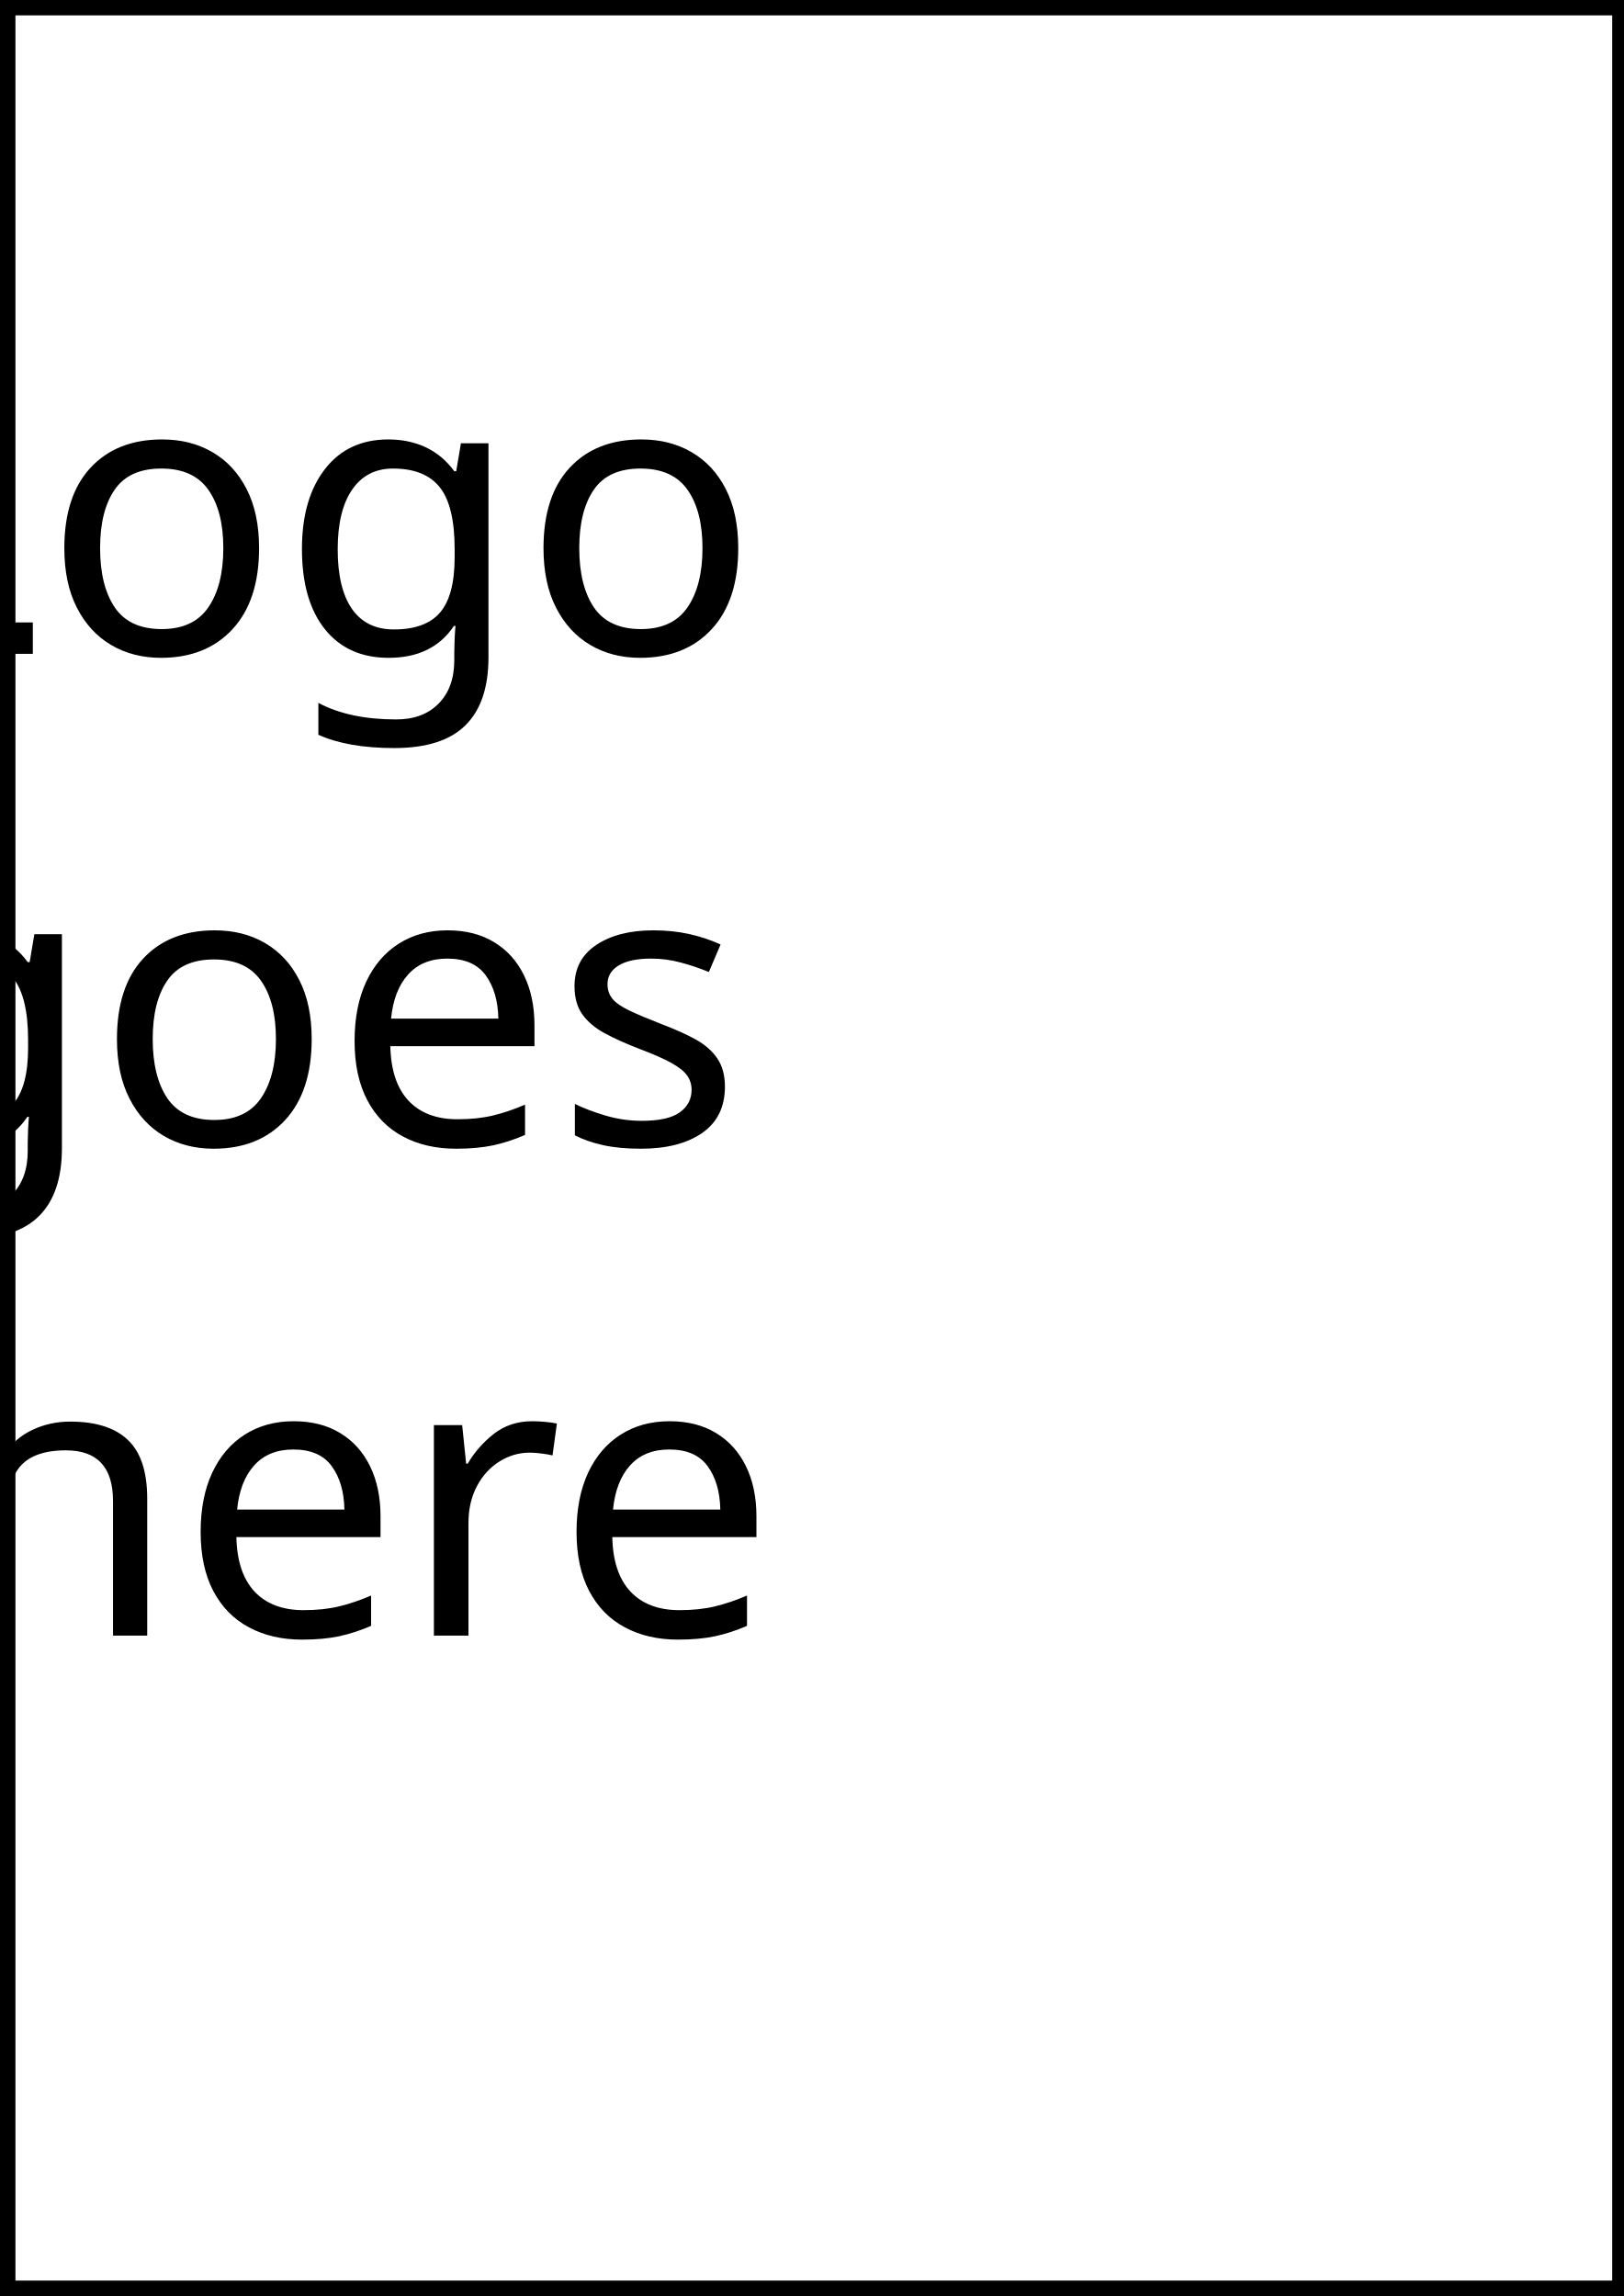
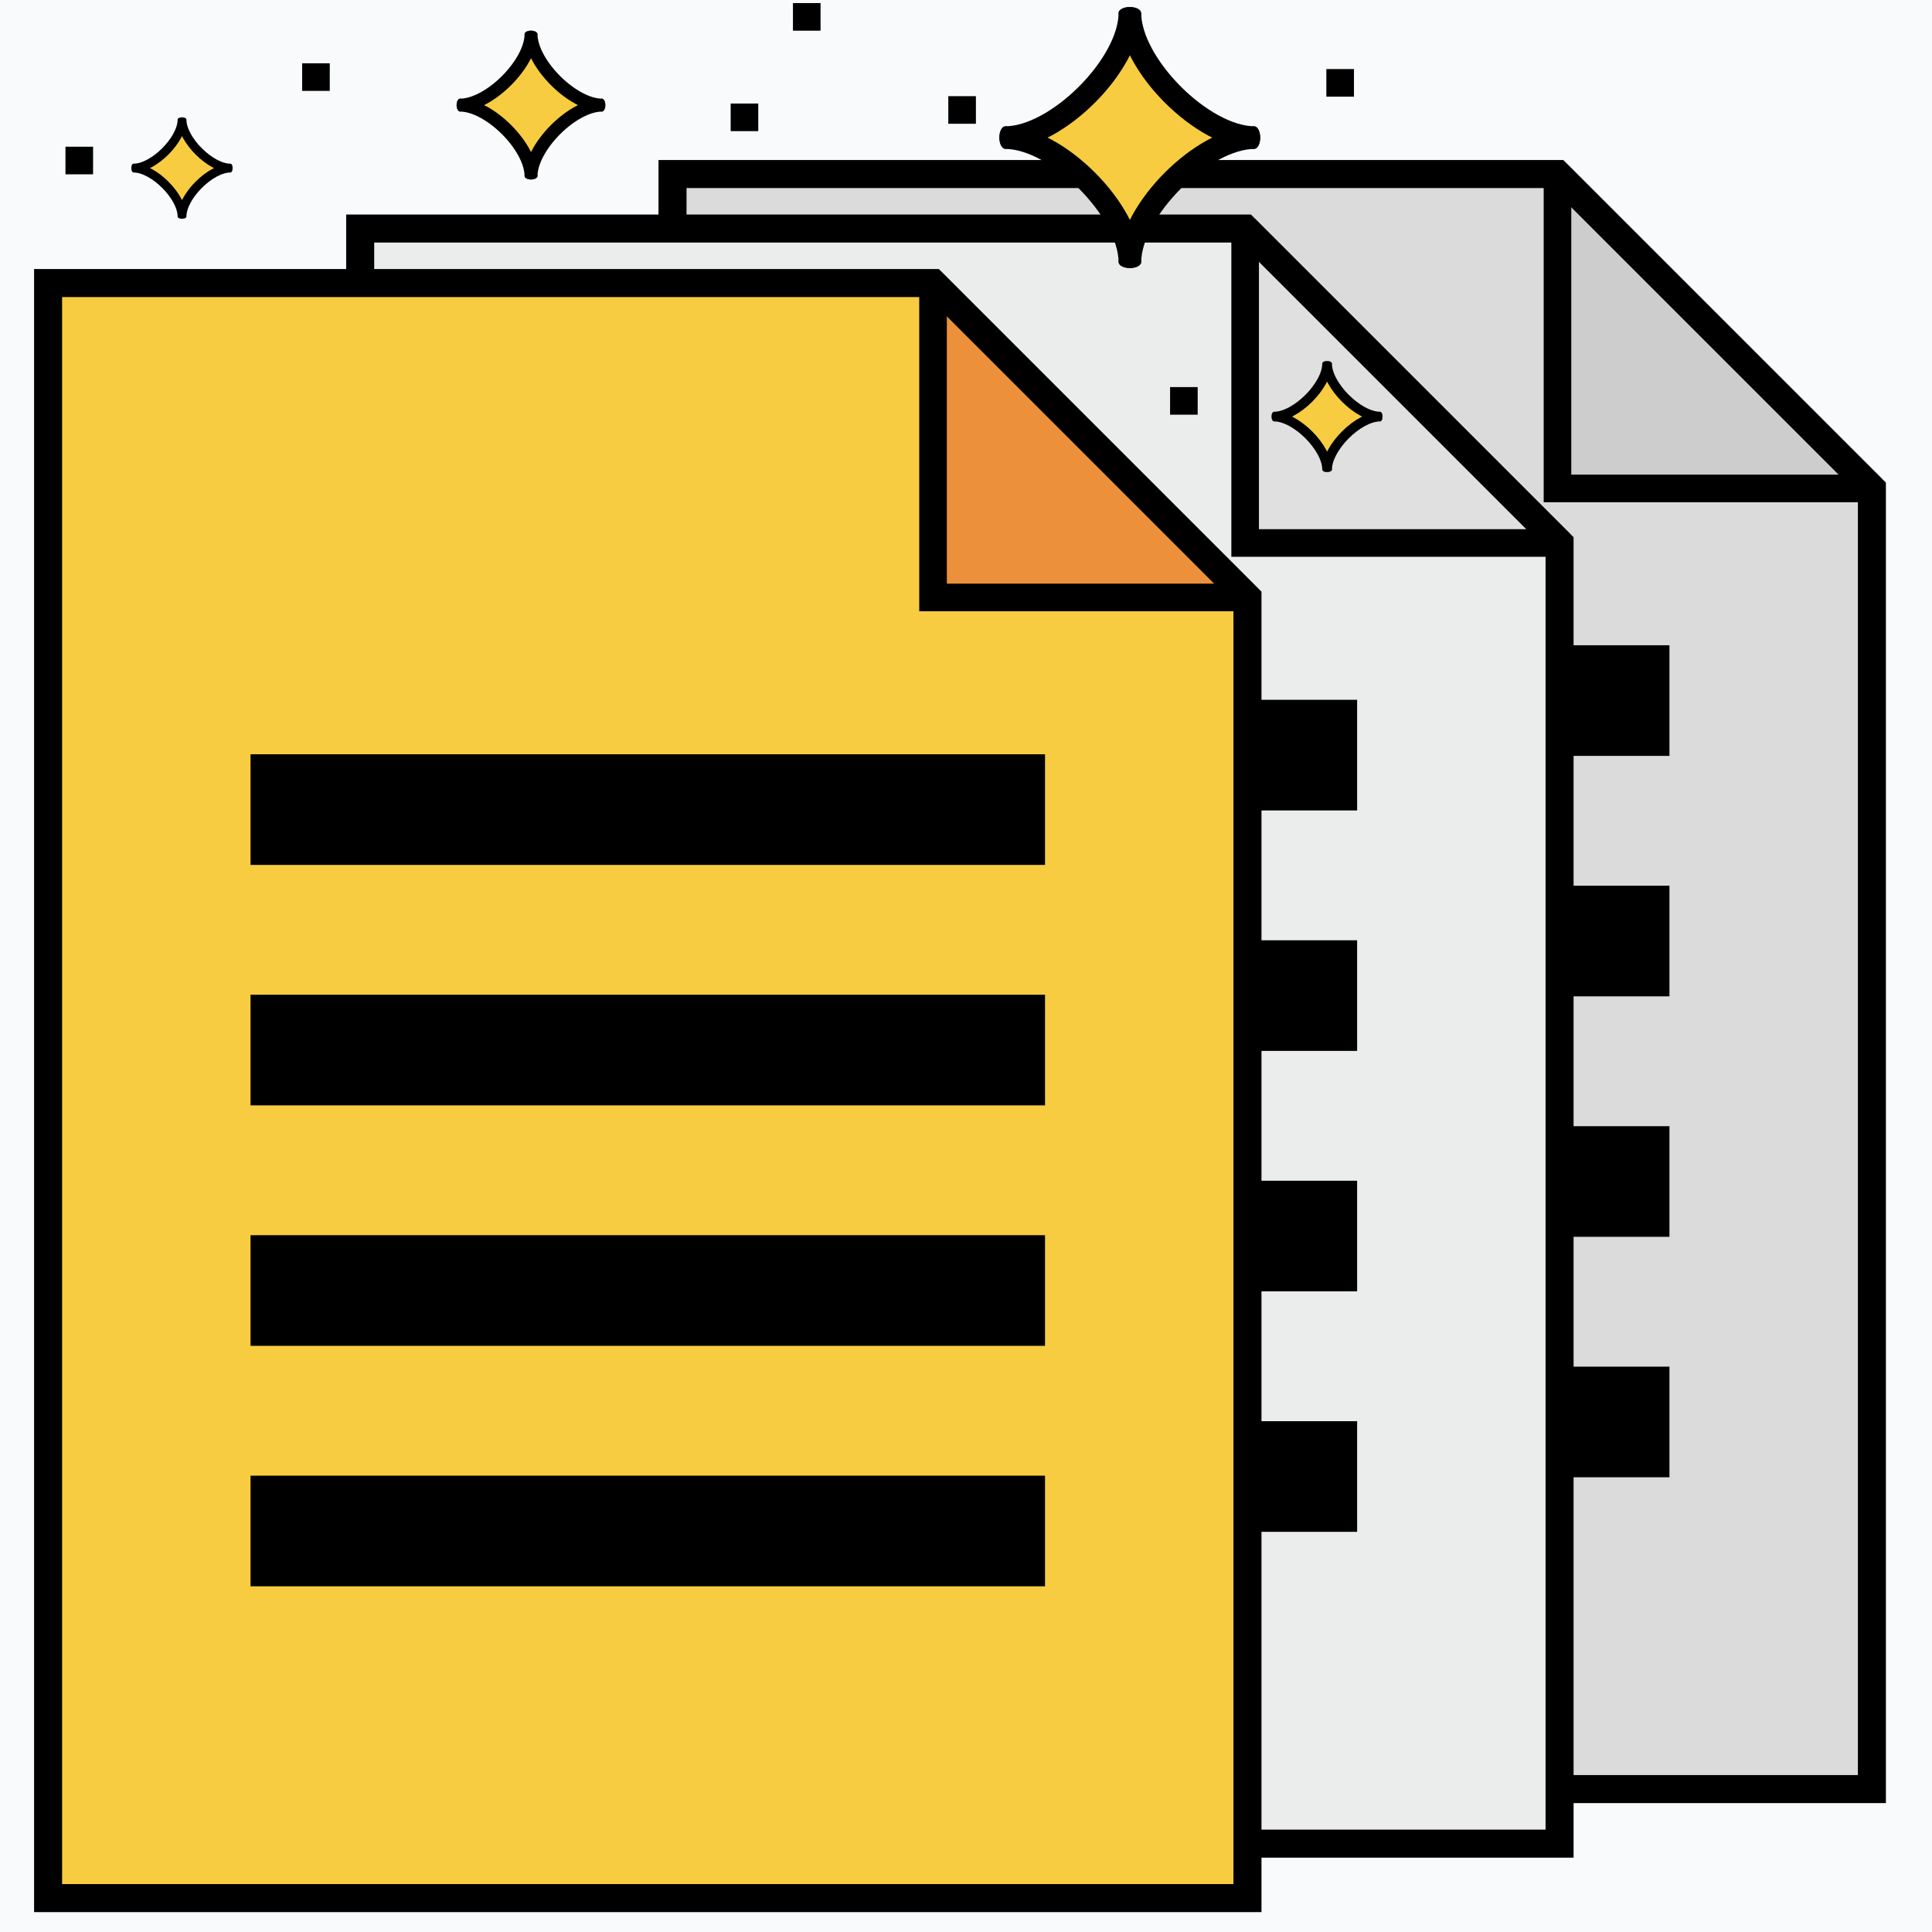
- <svg xmlns="http://www.w3.org/2000/svg" width="210mm" height="297mm" viewBox="0 0 210 297" version="1.1" id="svg8">
+ <svg xmlns="http://www.w3.org/2000/svg" width="210mm" height="210mm" viewBox="0 0 210 210" version="1.1" id="svg8">
  <defs id="defs2" />
-   <g id="layer1">
-     <rect style="opacity:1;fill:#ffffff;fill-opacity:1;stroke:#000000;stroke-width:1.996;stroke-linecap:round;stroke-linejoin:miter;stroke-miterlimit:4;stroke-dasharray:none;stroke-dashoffset:0;stroke-opacity:1" id="rect815" width="208.513" height="295.013" x="0.998" y="0.989" />
-     <text xml:space="preserve" style="font-style:normal;font-weight:normal;font-size:3.528px;line-height:1.25;font-family:sans-serif;letter-spacing:0px;word-spacing:0px;fill:#000000;fill-opacity:1;stroke:none;stroke-width:0.265" x="107.887" y="84.577" id="text838">
-       <tspan id="tspan836" x="48.381" y="84.577" style="font-size:50.8px;stroke-width:0.265;text-anchor:middle;text-align:center">Logo </tspan>
-       <tspan x="48.381" y="148.077" style="font-size:50.8px;stroke-width:0.265;text-anchor:middle;text-align:center" id="tspan840">goes </tspan>
-       <tspan x="48.381" y="211.577" style="font-size:50.8px;stroke-width:0.265;text-anchor:middle;text-align:center" id="tspan842">here</tspan>
-     </text>
+   <g id="layer2" transform="translate(0,-87)">
+     <rect style="opacity:1;fill:#f8fafb;fill-opacity:1;stroke:none;stroke-width:6.359;stroke-linecap:round;stroke-linejoin:miter;stroke-miterlimit:4;stroke-dasharray:none;stroke-dashoffset:0;stroke-opacity:1" id="rect1372" width="210" height="210" x="0" y="87" />
+   </g>
+   <g id="layer1" transform="translate(0,-87)">
+     <path style="fill:none;fill-opacity:1;stroke:#000000;stroke-width:12.025;stroke-linecap:butt;stroke-linejoin:miter;stroke-miterlimit:4;stroke-dasharray:none;stroke-opacity:1" d="M 92.856,154.551 H 179.213" id="path846-5" />
+     <path id="path848-6" d="M 92.856,206.825 H 179.213" style="fill:none;fill-opacity:1;stroke:#000000;stroke-width:12.025;stroke-linecap:butt;stroke-linejoin:miter;stroke-miterlimit:4;stroke-dasharray:none;stroke-opacity:1" />
+     <path id="path848-3-2" d="M 92.856,180.688 H 179.213" style="fill:none;fill-opacity:1;stroke:#000000;stroke-width:12.025;stroke-linecap:butt;stroke-linejoin:miter;stroke-miterlimit:4;stroke-dasharray:none;stroke-opacity:1" />
+     <path id="path848-3-6-9" d="M 92.856,232.963 H 179.213" style="fill:none;fill-opacity:1;stroke:#000000;stroke-width:12.025;stroke-linecap:butt;stroke-linejoin:miter;stroke-miterlimit:4;stroke-dasharray:none;stroke-opacity:1" />
+     <path id="path1068" d="M 61.156,164.963 H 147.514" style="fill:#f8fafb;fill-opacity:1;stroke:#000000;stroke-width:12.025;stroke-linecap:butt;stroke-linejoin:miter;stroke-miterlimit:4;stroke-dasharray:none;stroke-opacity:1" />
+     <path style="fill:#f8fafb;fill-opacity:1;stroke:#000000;stroke-width:12.025;stroke-linecap:butt;stroke-linejoin:miter;stroke-miterlimit:4;stroke-dasharray:none;stroke-opacity:1" d="M 61.156,217.237 H 147.514" id="path1070" />
+     <path style="fill:#f8fafb;fill-opacity:1;stroke:#000000;stroke-width:12.025;stroke-linecap:butt;stroke-linejoin:miter;stroke-miterlimit:4;stroke-dasharray:none;stroke-opacity:1" d="M 61.156,191.1 H 147.514" id="path1072" />
+     <path style="fill:#f8fafb;fill-opacity:1;stroke:#000000;stroke-width:12.025;stroke-linecap:butt;stroke-linejoin:miter;stroke-miterlimit:4;stroke-dasharray:none;stroke-opacity:1" d="M 61.156,243.375 H 147.514" id="path1074" />
+     <g id="g1242" transform="translate(2.248958,24.3144)">
+       <path style="opacity:1;fill:#dbdbdc;fill-opacity:1;stroke:#000000;stroke-width:3.046;stroke-linecap:round;stroke-linejoin:miter;stroke-miterlimit:4;stroke-dasharray:none;stroke-dashoffset:0;stroke-opacity:1" d="M 70.851,81.601 V 257.15 H 201.218 V 115.777 L 167.042,81.601 Z" id="path989-2" />
+       <path style="fill:none;fill-opacity:1;stroke:#000000;stroke-width:12.025;stroke-linecap:butt;stroke-linejoin:miter;stroke-miterlimit:4;stroke-dasharray:none;stroke-opacity:1" d="M 92.856,138.835 H 179.213" id="path991-7" />
+       <path id="path993-0" d="M 92.856,191.11 H 179.213" style="fill:none;fill-opacity:1;stroke:#000000;stroke-width:12.025;stroke-linecap:butt;stroke-linejoin:miter;stroke-miterlimit:4;stroke-dasharray:none;stroke-opacity:1" />
+       <path id="path995-9" d="M 92.856,164.972 H 179.213" style="fill:none;fill-opacity:1;stroke:#000000;stroke-width:12.025;stroke-linecap:butt;stroke-linejoin:miter;stroke-miterlimit:4;stroke-dasharray:none;stroke-opacity:1" />
+       <path id="path997-3" d="M 92.856,217.247 H 179.213" style="fill:none;fill-opacity:1;stroke:#000000;stroke-width:12.025;stroke-linecap:butt;stroke-linejoin:miter;stroke-miterlimit:4;stroke-dasharray:none;stroke-opacity:1" />
+       <g transform="translate(-29.37074,73.56134)" id="g1231">
+         <path style="fill:#cdcdce;fill-opacity:1;stroke:none;stroke-width:2.498;stroke-linecap:butt;stroke-linejoin:miter;stroke-miterlimit:4;stroke-dasharray:none;stroke-opacity:1" d="m 230.589,42.216 h -34.176 V 8.039 Z" id="path1127-0-1" />
+         <path id="path1129-6-8" d="m 196.413,8.039 v 34.176 h 34.176" style="fill:none;stroke:#000000;stroke-width:3;stroke-linecap:butt;stroke-linejoin:miter;stroke-miterlimit:4;stroke-dasharray:none;stroke-opacity:1" />
+         <path id="path1131-2-7" d="m 196.413,8.039 34.176,34.176" style="fill:none;stroke:#000000;stroke-width:3;stroke-linecap:butt;stroke-linejoin:miter;stroke-miterlimit:4;stroke-dasharray:none;stroke-opacity:1" />
+       </g>
+     </g>
+     <g transform="matrix(0.1595835,0,0,0.1595835,-6.497918,63.57714)" id="g1263">
+       <path style="fill:#f7cc40;fill-opacity:1;stroke:#000000;stroke-width:6;stroke-linecap:butt;stroke-linejoin:miter;stroke-miterlimit:4;stroke-dasharray:none;stroke-opacity:1" d="m 131.717,261.262 c 13.637,0 32.977,-19.341 32.977,-32.977 0,13.637 19.341,32.977 32.977,32.977 -13.637,-2e-5 -32.977,19.341 -32.977,32.977 0,-13.637 -19.341,-32.977 -32.977,-32.977 z" id="path1253" />
+       <path style="opacity:1;fill:#000000;fill-opacity:1;stroke:#000000;stroke-width:0.181;stroke-linecap:round;stroke-linejoin:miter;stroke-miterlimit:4;stroke-dasharray:none;stroke-dashoffset:0;stroke-opacity:1" id="path1255" d="m 229.776,-164.682 a 1.508,2.912 0 0 1 -1.505,2.912 1.508,2.912 0 0 1 -1.511,-2.9 1.508,2.912 0 0 1 1.498,-2.924 1.508,2.912 0 0 1 1.517,2.888" transform="rotate(90)" />
+       <path style="opacity:1;fill:#000000;fill-opacity:1;stroke:#000000;stroke-width:0.181;stroke-linecap:round;stroke-linejoin:miter;stroke-miterlimit:4;stroke-dasharray:none;stroke-dashoffset:0;stroke-opacity:1" id="path1257" d="m 295.73,-164.696 a 1.508,2.912 0 0 1 -1.505,2.912 1.508,2.912 0 0 1 -1.511,-2.9 1.508,2.912 0 0 1 1.498,-2.924 1.508,2.912 0 0 1 1.517,2.888" transform="rotate(90)" />
+       <path style="opacity:1;fill:#000000;fill-opacity:1;stroke:#000000;stroke-width:0.181;stroke-linecap:round;stroke-linejoin:miter;stroke-miterlimit:4;stroke-dasharray:none;stroke-dashoffset:0;stroke-opacity:1" id="path1259" d="m -130.202,-261.252 a 1.508,2.912 0 0 1 -1.505,2.912 1.508,2.912 0 0 1 -1.511,-2.9 1.508,2.912 0 0 1 1.498,-2.924 1.508,2.912 0 0 1 1.517,2.888" transform="scale(-1)" />
+       <path style="opacity:1;fill:#000000;fill-opacity:1;stroke:#000000;stroke-width:0.181;stroke-linecap:round;stroke-linejoin:miter;stroke-miterlimit:4;stroke-dasharray:none;stroke-dashoffset:0;stroke-opacity:1" id="path1261" d="m -196.109,-261.262 a 1.508,2.911 0 0 1 -1.505,2.911 1.508,2.911 0 0 1 -1.511,-2.898 1.508,2.911 0 0 1 1.498,-2.923 1.508,2.911 0 0 1 1.517,2.886" transform="scale(-1)" />
+     </g>
+     <g id="g1217" transform="translate(0,19.8314)">
+       <path id="path1078" d="M 39.151,92.013 V 267.562 H 169.518 V 126.189 l -34.176,-34.176 z" style="opacity:1;fill:#ebeded;fill-opacity:1;stroke:#000000;stroke-width:3.046;stroke-linecap:round;stroke-linejoin:miter;stroke-miterlimit:4;stroke-dasharray:none;stroke-dashoffset:0;stroke-opacity:1" />
+       <path id="path1080" d="M 61.156,149.247 H 147.514" style="fill:#f8fafb;fill-opacity:1;stroke:#000000;stroke-width:12.025;stroke-linecap:butt;stroke-linejoin:miter;stroke-miterlimit:4;stroke-dasharray:none;stroke-opacity:1" />
+       <path style="fill:#f8fafb;fill-opacity:1;stroke:#000000;stroke-width:12.025;stroke-linecap:butt;stroke-linejoin:miter;stroke-miterlimit:4;stroke-dasharray:none;stroke-opacity:1" d="M 61.156,201.522 H 147.514" id="path1082" />
+       <path style="fill:#f8fafb;fill-opacity:1;stroke:#000000;stroke-width:12.025;stroke-linecap:butt;stroke-linejoin:miter;stroke-miterlimit:4;stroke-dasharray:none;stroke-opacity:1" d="M 61.156,175.385 H 147.514" id="path1084" />
+       <path style="fill:#f8fafb;fill-opacity:1;stroke:#000000;stroke-width:12.025;stroke-linecap:butt;stroke-linejoin:miter;stroke-miterlimit:4;stroke-dasharray:none;stroke-opacity:1" d="M 61.156,227.659 H 147.514" id="path1086" />
+       <g transform="translate(-65.56083,67.50961)" id="g1182">
+         <path style="fill:#e0e0e0;fill-opacity:1;stroke:none;stroke-width:2.498;stroke-linecap:butt;stroke-linejoin:miter;stroke-miterlimit:4;stroke-dasharray:none;stroke-opacity:1" d="m 235.079,58.68 h -34.176 V 24.503 Z" id="path1127-0" />
+         <path id="path1129-6" d="m 200.903,24.503 v 34.176 h 34.176" style="fill:none;stroke:#000000;stroke-width:3;stroke-linecap:butt;stroke-linejoin:miter;stroke-miterlimit:4;stroke-dasharray:none;stroke-opacity:1" />
+         <path id="path1131-2" d="m 200.903,24.503 34.176,34.176" style="fill:none;stroke:#000000;stroke-width:3;stroke-linecap:butt;stroke-linejoin:miter;stroke-miterlimit:4;stroke-dasharray:none;stroke-opacity:1" />
+       </g>
+     </g>
+     <g transform="matrix(0.4105881,0,0,0.4105881,55.19324,-5.313828)" id="g1263-9">
+       <path style="fill:#f7cc40;fill-opacity:1;stroke:#000000;stroke-width:6;stroke-linecap:butt;stroke-linejoin:miter;stroke-miterlimit:4;stroke-dasharray:none;stroke-opacity:1" d="m 131.717,261.262 c 13.637,0 32.977,-19.341 32.977,-32.977 0,13.637 19.341,32.977 32.977,32.977 -13.637,-2e-5 -32.977,19.341 -32.977,32.977 0,-13.637 -19.341,-32.977 -32.977,-32.977 z" id="path1253-2" />
+       <path style="opacity:1;fill:#000000;fill-opacity:1;stroke:#000000;stroke-width:0.181;stroke-linecap:round;stroke-linejoin:miter;stroke-miterlimit:4;stroke-dasharray:none;stroke-dashoffset:0;stroke-opacity:1" id="path1255-0" d="m 229.776,-164.682 a 1.508,2.912 0 0 1 -1.505,2.912 1.508,2.912 0 0 1 -1.511,-2.9 1.508,2.912 0 0 1 1.498,-2.924 1.508,2.912 0 0 1 1.517,2.888" transform="rotate(90)" />
+       <path style="opacity:1;fill:#000000;fill-opacity:1;stroke:#000000;stroke-width:0.181;stroke-linecap:round;stroke-linejoin:miter;stroke-miterlimit:4;stroke-dasharray:none;stroke-dashoffset:0;stroke-opacity:1" id="path1257-2" d="m 295.73,-164.696 a 1.508,2.912 0 0 1 -1.505,2.912 1.508,2.912 0 0 1 -1.511,-2.9 1.508,2.912 0 0 1 1.498,-2.924 1.508,2.912 0 0 1 1.517,2.888" transform="rotate(90)" />
+       <path style="opacity:1;fill:#000000;fill-opacity:1;stroke:#000000;stroke-width:0.181;stroke-linecap:round;stroke-linejoin:miter;stroke-miterlimit:4;stroke-dasharray:none;stroke-dashoffset:0;stroke-opacity:1" id="path1259-3" d="m -130.202,-261.252 a 1.508,2.912 0 0 1 -1.505,2.912 1.508,2.912 0 0 1 -1.511,-2.9 1.508,2.912 0 0 1 1.498,-2.924 1.508,2.912 0 0 1 1.517,2.888" transform="scale(-1)" />
+       <path style="opacity:1;fill:#000000;fill-opacity:1;stroke:#000000;stroke-width:0.181;stroke-linecap:round;stroke-linejoin:miter;stroke-miterlimit:4;stroke-dasharray:none;stroke-dashoffset:0;stroke-opacity:1" id="path1261-7" d="m -196.109,-261.262 a 1.508,2.911 0 0 1 -1.505,2.911 1.508,2.911 0 0 1 -1.511,-2.898 1.508,2.911 0 0 1 1.498,-2.923 1.508,2.911 0 0 1 1.517,2.886" transform="scale(-1)" />
+     </g>
+     <g id="g1305" transform="matrix(0.2341403,0,0,0.2341403,19.16007,37.25321)">
+       <path id="path1295" d="m 131.717,261.262 c 13.637,0 32.977,-19.341 32.977,-32.977 0,13.637 19.341,32.977 32.977,32.977 -13.637,-2e-5 -32.977,19.341 -32.977,32.977 0,-13.637 -19.341,-32.977 -32.977,-32.977 z" style="fill:#f7cc40;fill-opacity:1;stroke:#000000;stroke-width:6;stroke-linecap:butt;stroke-linejoin:miter;stroke-miterlimit:4;stroke-dasharray:none;stroke-opacity:1" />
+       <path transform="rotate(90)" d="m 229.776,-164.682 a 1.508,2.912 0 0 1 -1.505,2.912 1.508,2.912 0 0 1 -1.511,-2.9 1.508,2.912 0 0 1 1.498,-2.924 1.508,2.912 0 0 1 1.517,2.888" id="path1297" style="opacity:1;fill:#000000;fill-opacity:1;stroke:#000000;stroke-width:0.181;stroke-linecap:round;stroke-linejoin:miter;stroke-miterlimit:4;stroke-dasharray:none;stroke-dashoffset:0;stroke-opacity:1" />
+       <path transform="rotate(90)" d="m 295.73,-164.696 a 1.508,2.912 0 0 1 -1.505,2.912 1.508,2.912 0 0 1 -1.511,-2.9 1.508,2.912 0 0 1 1.498,-2.924 1.508,2.912 0 0 1 1.517,2.888" id="path1299" style="opacity:1;fill:#000000;fill-opacity:1;stroke:#000000;stroke-width:0.181;stroke-linecap:round;stroke-linejoin:miter;stroke-miterlimit:4;stroke-dasharray:none;stroke-dashoffset:0;stroke-opacity:1" />
+       <path transform="scale(-1)" d="m -130.202,-261.252 a 1.508,2.912 0 0 1 -1.505,2.912 1.508,2.912 0 0 1 -1.511,-2.9 1.508,2.912 0 0 1 1.498,-2.924 1.508,2.912 0 0 1 1.517,2.888" id="path1301" style="opacity:1;fill:#000000;fill-opacity:1;stroke:#000000;stroke-width:0.181;stroke-linecap:round;stroke-linejoin:miter;stroke-miterlimit:4;stroke-dasharray:none;stroke-dashoffset:0;stroke-opacity:1" />
+       <path transform="scale(-1)" d="m -196.109,-261.262 a 1.508,2.911 0 0 1 -1.505,2.911 1.508,2.911 0 0 1 -1.511,-2.898 1.508,2.911 0 0 1 1.498,-2.923 1.508,2.911 0 0 1 1.517,2.886" id="path1303" style="opacity:1;fill:#000000;fill-opacity:1;stroke:#000000;stroke-width:0.181;stroke-linecap:round;stroke-linejoin:miter;stroke-miterlimit:4;stroke-dasharray:none;stroke-dashoffset:0;stroke-opacity:1" />
+     </g>
+     <g id="g1305-5" transform="matrix(0.1747826,0,0,0.1747826,115.4641,86.61692)">
+       <path id="path1295-9" d="m 131.717,261.262 c 13.637,0 32.977,-19.341 32.977,-32.977 0,13.637 19.341,32.977 32.977,32.977 -13.637,-2e-5 -32.977,19.341 -32.977,32.977 0,-13.637 -19.341,-32.977 -32.977,-32.977 z" style="fill:#f7cc40;fill-opacity:1;stroke:#000000;stroke-width:6;stroke-linecap:butt;stroke-linejoin:miter;stroke-miterlimit:4;stroke-dasharray:none;stroke-opacity:1" />
+       <path transform="rotate(90)" d="m 229.776,-164.682 a 1.508,2.912 0 0 1 -1.505,2.912 1.508,2.912 0 0 1 -1.511,-2.9 1.508,2.912 0 0 1 1.498,-2.924 1.508,2.912 0 0 1 1.517,2.888" id="path1297-2" style="opacity:1;fill:#000000;fill-opacity:1;stroke:#000000;stroke-width:0.181;stroke-linecap:round;stroke-linejoin:miter;stroke-miterlimit:4;stroke-dasharray:none;stroke-dashoffset:0;stroke-opacity:1" />
+       <path transform="rotate(90)" d="m 295.73,-164.696 a 1.508,2.912 0 0 1 -1.505,2.912 1.508,2.912 0 0 1 -1.511,-2.9 1.508,2.912 0 0 1 1.498,-2.924 1.508,2.912 0 0 1 1.517,2.888" id="path1299-2" style="opacity:1;fill:#000000;fill-opacity:1;stroke:#000000;stroke-width:0.181;stroke-linecap:round;stroke-linejoin:miter;stroke-miterlimit:4;stroke-dasharray:none;stroke-dashoffset:0;stroke-opacity:1" />
+       <path transform="scale(-1)" d="m -130.202,-261.252 a 1.508,2.912 0 0 1 -1.505,2.912 1.508,2.912 0 0 1 -1.511,-2.9 1.508,2.912 0 0 1 1.498,-2.924 1.508,2.912 0 0 1 1.517,2.888" id="path1301-8" style="opacity:1;fill:#000000;fill-opacity:1;stroke:#000000;stroke-width:0.181;stroke-linecap:round;stroke-linejoin:miter;stroke-miterlimit:4;stroke-dasharray:none;stroke-dashoffset:0;stroke-opacity:1" />
+       <path transform="scale(-1)" d="m -196.109,-261.262 a 1.508,2.911 0 0 1 -1.505,2.911 1.508,2.911 0 0 1 -1.511,-2.898 1.508,2.911 0 0 1 1.498,-2.923 1.508,2.911 0 0 1 1.517,2.886" id="path1303-9" style="opacity:1;fill:#000000;fill-opacity:1;stroke:#000000;stroke-width:0.181;stroke-linecap:round;stroke-linejoin:miter;stroke-miterlimit:4;stroke-dasharray:none;stroke-dashoffset:0;stroke-opacity:1" />
+     </g>
+     <rect style="opacity:1;fill:#000000;fill-opacity:1;stroke:none;stroke-width:0.711;stroke-linecap:round;stroke-linejoin:miter;stroke-miterlimit:4;stroke-dasharray:none;stroke-dashoffset:0;stroke-opacity:1" id="rect890" width="3" height="3" x="7.116" y="102.947" />
+     <rect style="opacity:1;fill:#000000;fill-opacity:1;stroke:none;stroke-width:0.711;stroke-linecap:round;stroke-linejoin:miter;stroke-miterlimit:4;stroke-dasharray:none;stroke-dashoffset:0;stroke-opacity:1" id="rect890-1" width="3" height="3" x="79.42" y="98.254" />
+     <rect style="opacity:1;fill:#000000;fill-opacity:1;stroke:none;stroke-width:0.711;stroke-linecap:round;stroke-linejoin:miter;stroke-miterlimit:4;stroke-dasharray:none;stroke-dashoffset:0;stroke-opacity:1" id="rect890-1-2" width="3" height="3" x="32.843" y="93.879" />
+     <rect style="opacity:1;fill:#000000;fill-opacity:1;stroke:none;stroke-width:0.711;stroke-linecap:round;stroke-linejoin:miter;stroke-miterlimit:4;stroke-dasharray:none;stroke-dashoffset:0;stroke-opacity:1" id="rect890-1-2-7" width="3" height="3" x="86.191" y="87.335" />
+     <rect style="opacity:1;fill:#000000;fill-opacity:1;stroke:none;stroke-width:0.711;stroke-linecap:round;stroke-linejoin:miter;stroke-miterlimit:4;stroke-dasharray:none;stroke-dashoffset:0;stroke-opacity:1" id="rect890-1-2-7-0" width="3" height="3" x="144.169" y="94.507" />
+     <rect style="opacity:1;fill:#000000;fill-opacity:1;stroke:none;stroke-width:0.711;stroke-linecap:round;stroke-linejoin:miter;stroke-miterlimit:4;stroke-dasharray:none;stroke-dashoffset:0;stroke-opacity:1" id="rect890-1-2-7-0-9" width="3" height="3" x="103.077" y="97.453" />
+     <rect style="opacity:1;fill:#000000;fill-opacity:1;stroke:none;stroke-width:0.711;stroke-linecap:round;stroke-linejoin:miter;stroke-miterlimit:4;stroke-dasharray:none;stroke-dashoffset:0;stroke-opacity:1" id="rect890-1-2-7-0-9-3" width="3" height="3" x="127.183" y="129.075" />
+     <g id="g1168" transform="translate(-2.388706,6.684602)">
+       <path style="opacity:1;fill:#f7cc40;fill-opacity:1;stroke:#000000;stroke-width:3.046;stroke-linecap:round;stroke-linejoin:miter;stroke-miterlimit:4;stroke-dasharray:none;stroke-dashoffset:0;stroke-opacity:1" d="m 7.616,111.08 v 175.549 H 137.983 V 145.257 l -34.176,-34.176 z" id="path989" />
+       <path style="fill:#fda509;fill-opacity:1;stroke:#000000;stroke-width:12.025;stroke-linecap:butt;stroke-linejoin:miter;stroke-miterlimit:4;stroke-dasharray:none;stroke-opacity:1" d="M 29.621,168.315 H 115.978" id="path991" />
+       <path id="path993" d="M 29.621,220.589 H 115.978" style="fill:#fda509;fill-opacity:1;stroke:#000000;stroke-width:12.025;stroke-linecap:butt;stroke-linejoin:miter;stroke-miterlimit:4;stroke-dasharray:none;stroke-opacity:1" />
+       <path id="path995" d="M 29.621,194.452 H 115.978" style="fill:#fda509;fill-opacity:1;stroke:#000000;stroke-width:12.025;stroke-linecap:butt;stroke-linejoin:miter;stroke-miterlimit:4;stroke-dasharray:none;stroke-opacity:1" />
+       <path id="path997" d="M 29.621,246.727 H 115.978" style="fill:#fda509;fill-opacity:1;stroke:#000000;stroke-width:12.025;stroke-linecap:butt;stroke-linejoin:miter;stroke-miterlimit:4;stroke-dasharray:none;stroke-opacity:1" />
+       <g id="g1133">
+         <path style="fill:#ed903b;fill-opacity:1;stroke:none;stroke-width:2.498;stroke-linecap:butt;stroke-linejoin:miter;stroke-miterlimit:4;stroke-dasharray:none;stroke-opacity:1" d="m 137.983,145.257 h -34.176 v -34.176 z" id="path1127" />
+         <path id="path1129" d="m 103.807,111.08 v 34.176 h 34.176" style="fill:none;stroke:#000000;stroke-width:3;stroke-linecap:butt;stroke-linejoin:miter;stroke-miterlimit:4;stroke-dasharray:none;stroke-opacity:1" />
+         <path id="path1131" d="m 103.807,111.08 34.176,34.176" style="fill:none;stroke:#000000;stroke-width:3;stroke-linecap:butt;stroke-linejoin:miter;stroke-miterlimit:4;stroke-dasharray:none;stroke-opacity:1" />
+       </g>
+     </g>
  </g>
</svg>
